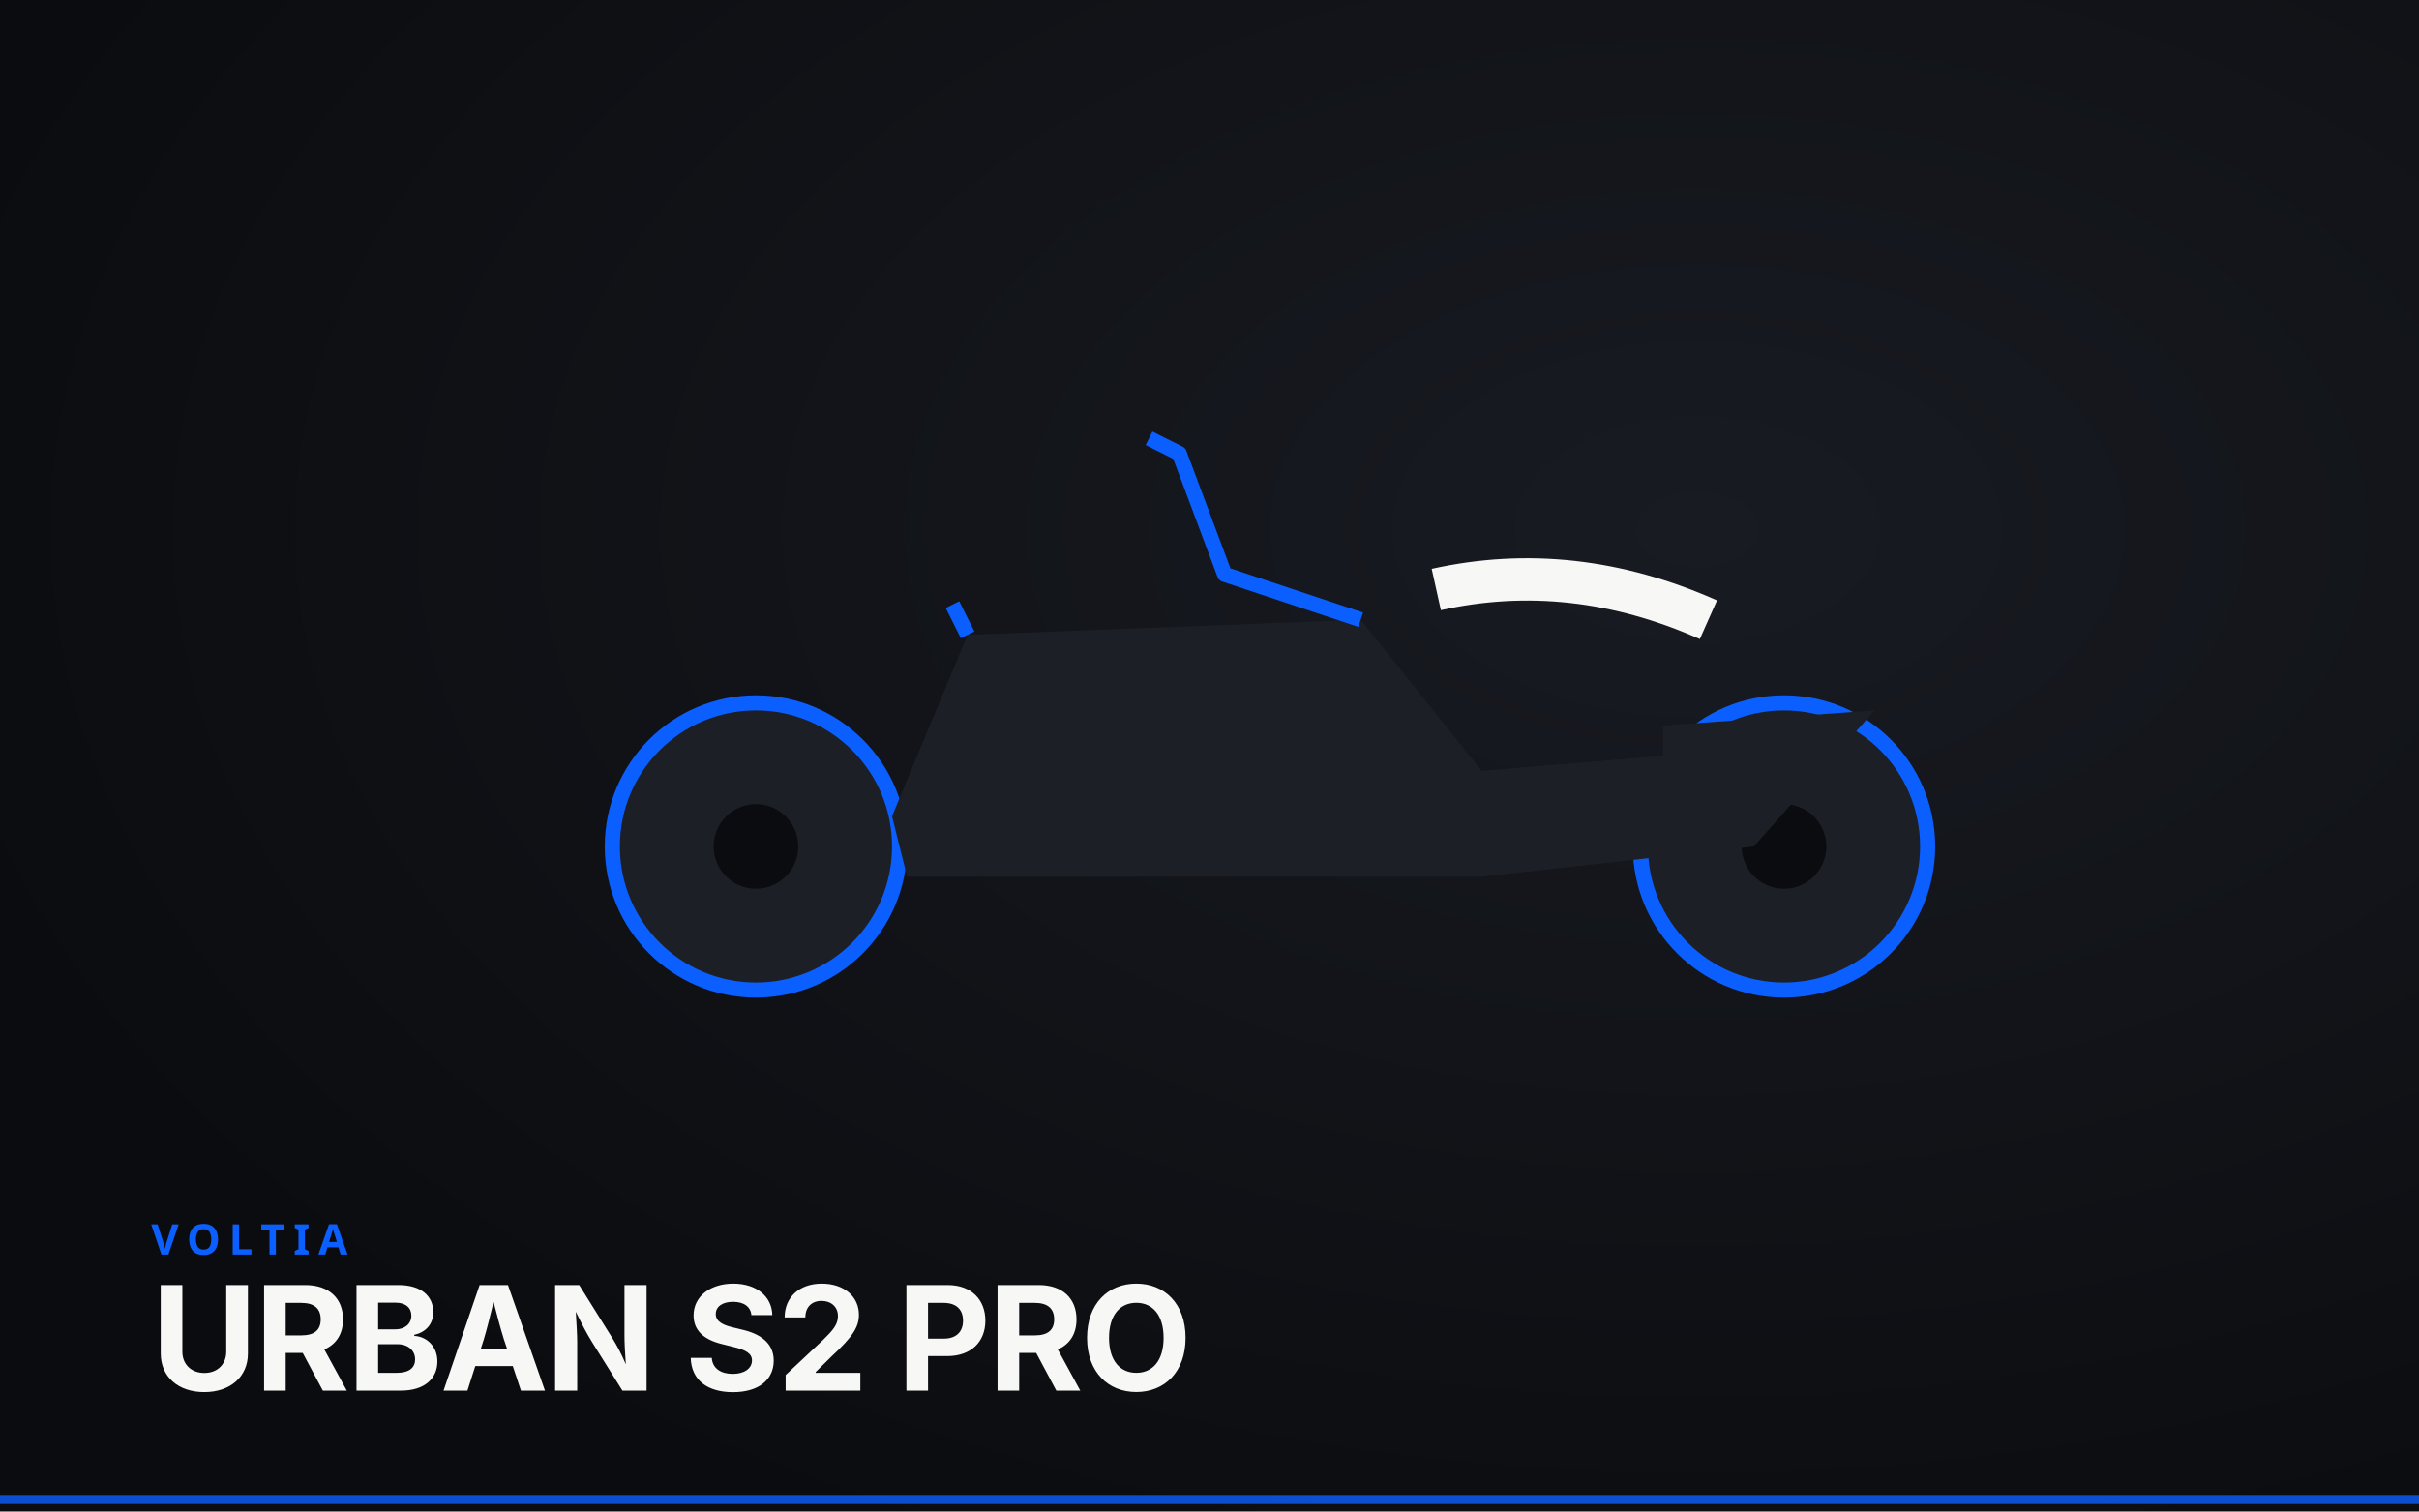
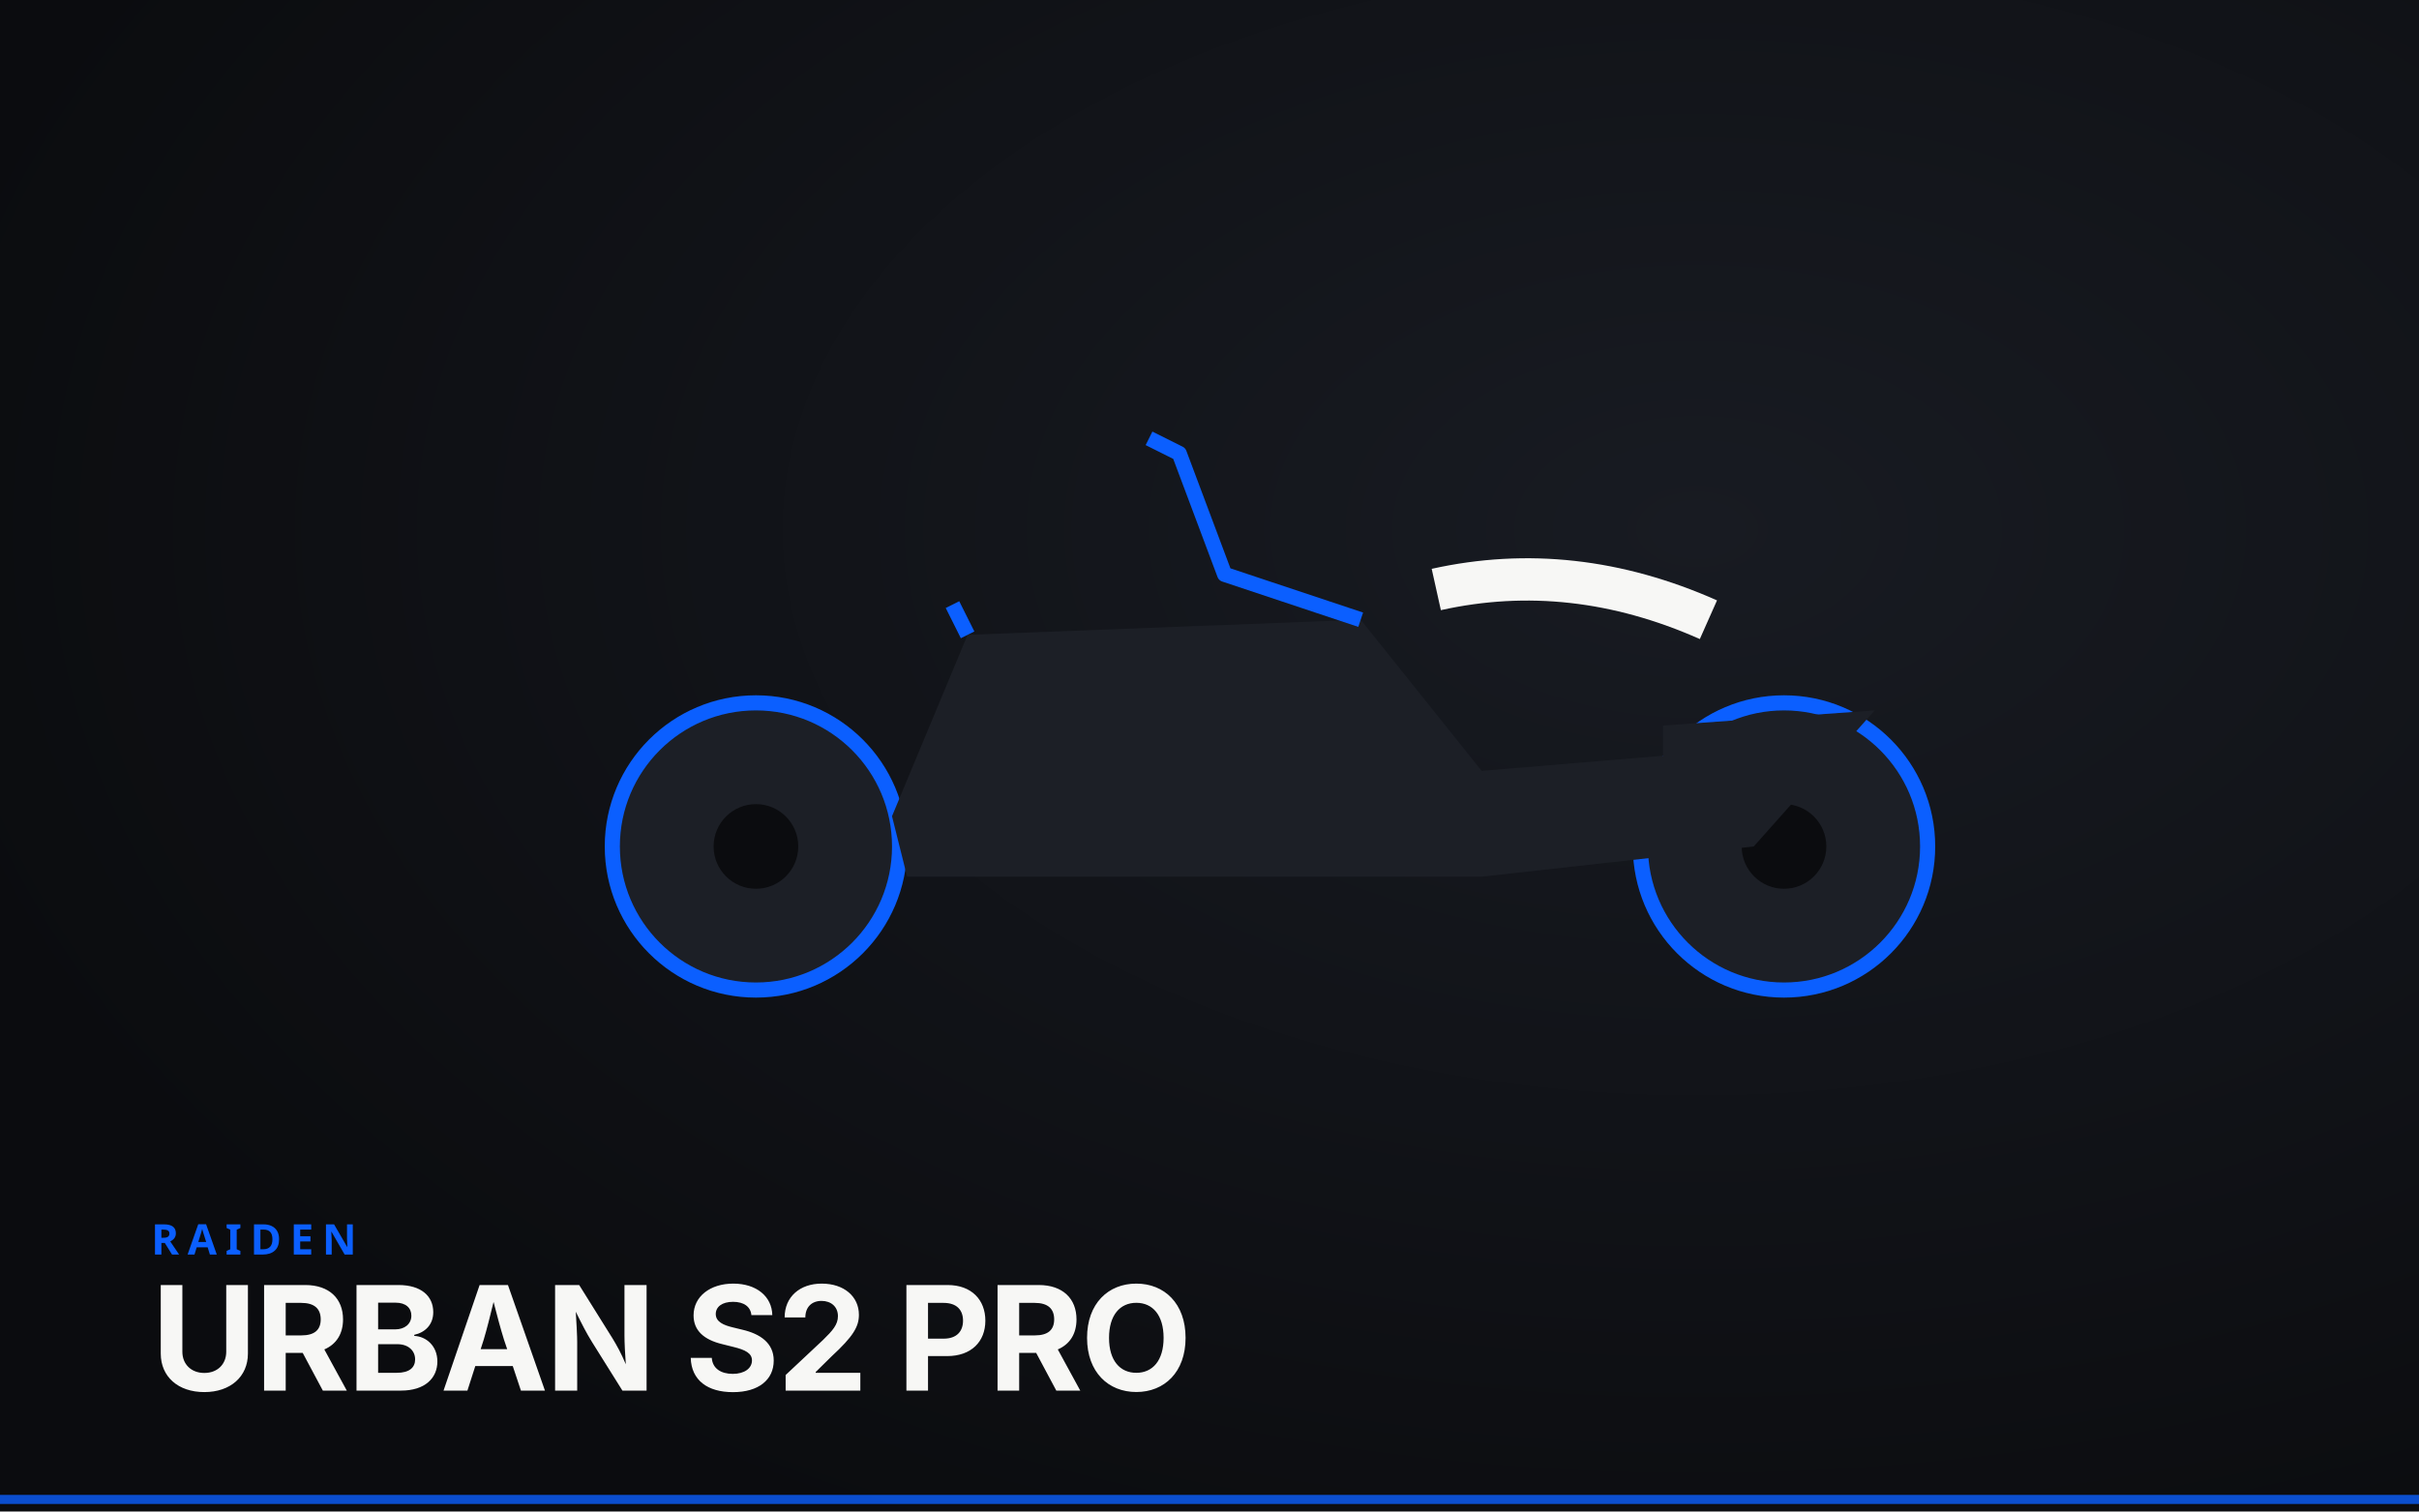
<svg xmlns="http://www.w3.org/2000/svg" viewBox="0 0 1600 1000" width="1600" height="1000" role="img">
  <defs>
    <radialGradient id="g" cx="70%" cy="35%" r="75%">
      <stop offset="0" stop-color="#181B22" />
      <stop offset="1" stop-color="#0B0C0F" />
    </radialGradient>
  </defs>
  <rect width="1600" height="1000" fill="url(#g)" />
  <line x1="0" y1="992" x2="1600" y2="992" stroke="#0B5FFF" stroke-width="6" opacity=".8" />
  <g transform="translate(340 180) scale(1)" stroke-linejoin="round">
    <circle cx="160" cy="380" r="95" fill="#1C1F26" stroke="#0B5FFF" stroke-width="10" />
    <circle cx="840" cy="380" r="95" fill="#1C1F26" stroke="#0B5FFF" stroke-width="10" />
    <circle cx="160" cy="380" r="28" fill="#0B0C0F" />
    <circle cx="840" cy="380" r="28" fill="#0B0C0F" />
    <path d="M250 360 L300 240 L560 230 L640 330 L760 320 L760 300 L900 290 L820 380 L640 400 L260 400 Z" fill="#1C1F26" />
    <path d="M560 230 L470 200 L440 120 L420 110 M300 240 L290 220" stroke="#0B5FFF" stroke-width="10" fill="none" />
    <path d="M610 210 Q700 190 790 230" stroke="#F7F7F5" stroke-width="28" fill="none" />
  </g>
-   <text x="100" y="830" font-family="system-ui, sans-serif" font-size="28" font-weight="600" fill="#0B5FFF" letter-spacing=".2em">VOLTIA</text>
+   <text x="100" y="830" font-family="system-ui, sans-serif" font-size="28" font-weight="600" fill="#0B5FFF" letter-spacing=".2em">RAIDEN</text>
  <text x="100" y="920" font-family="system-ui, -apple-system, sans-serif" font-size="96" font-weight="700" fill="#F7F7F5" letter-spacing="-0.02em">URBAN S2 PRO</text>
</svg>
